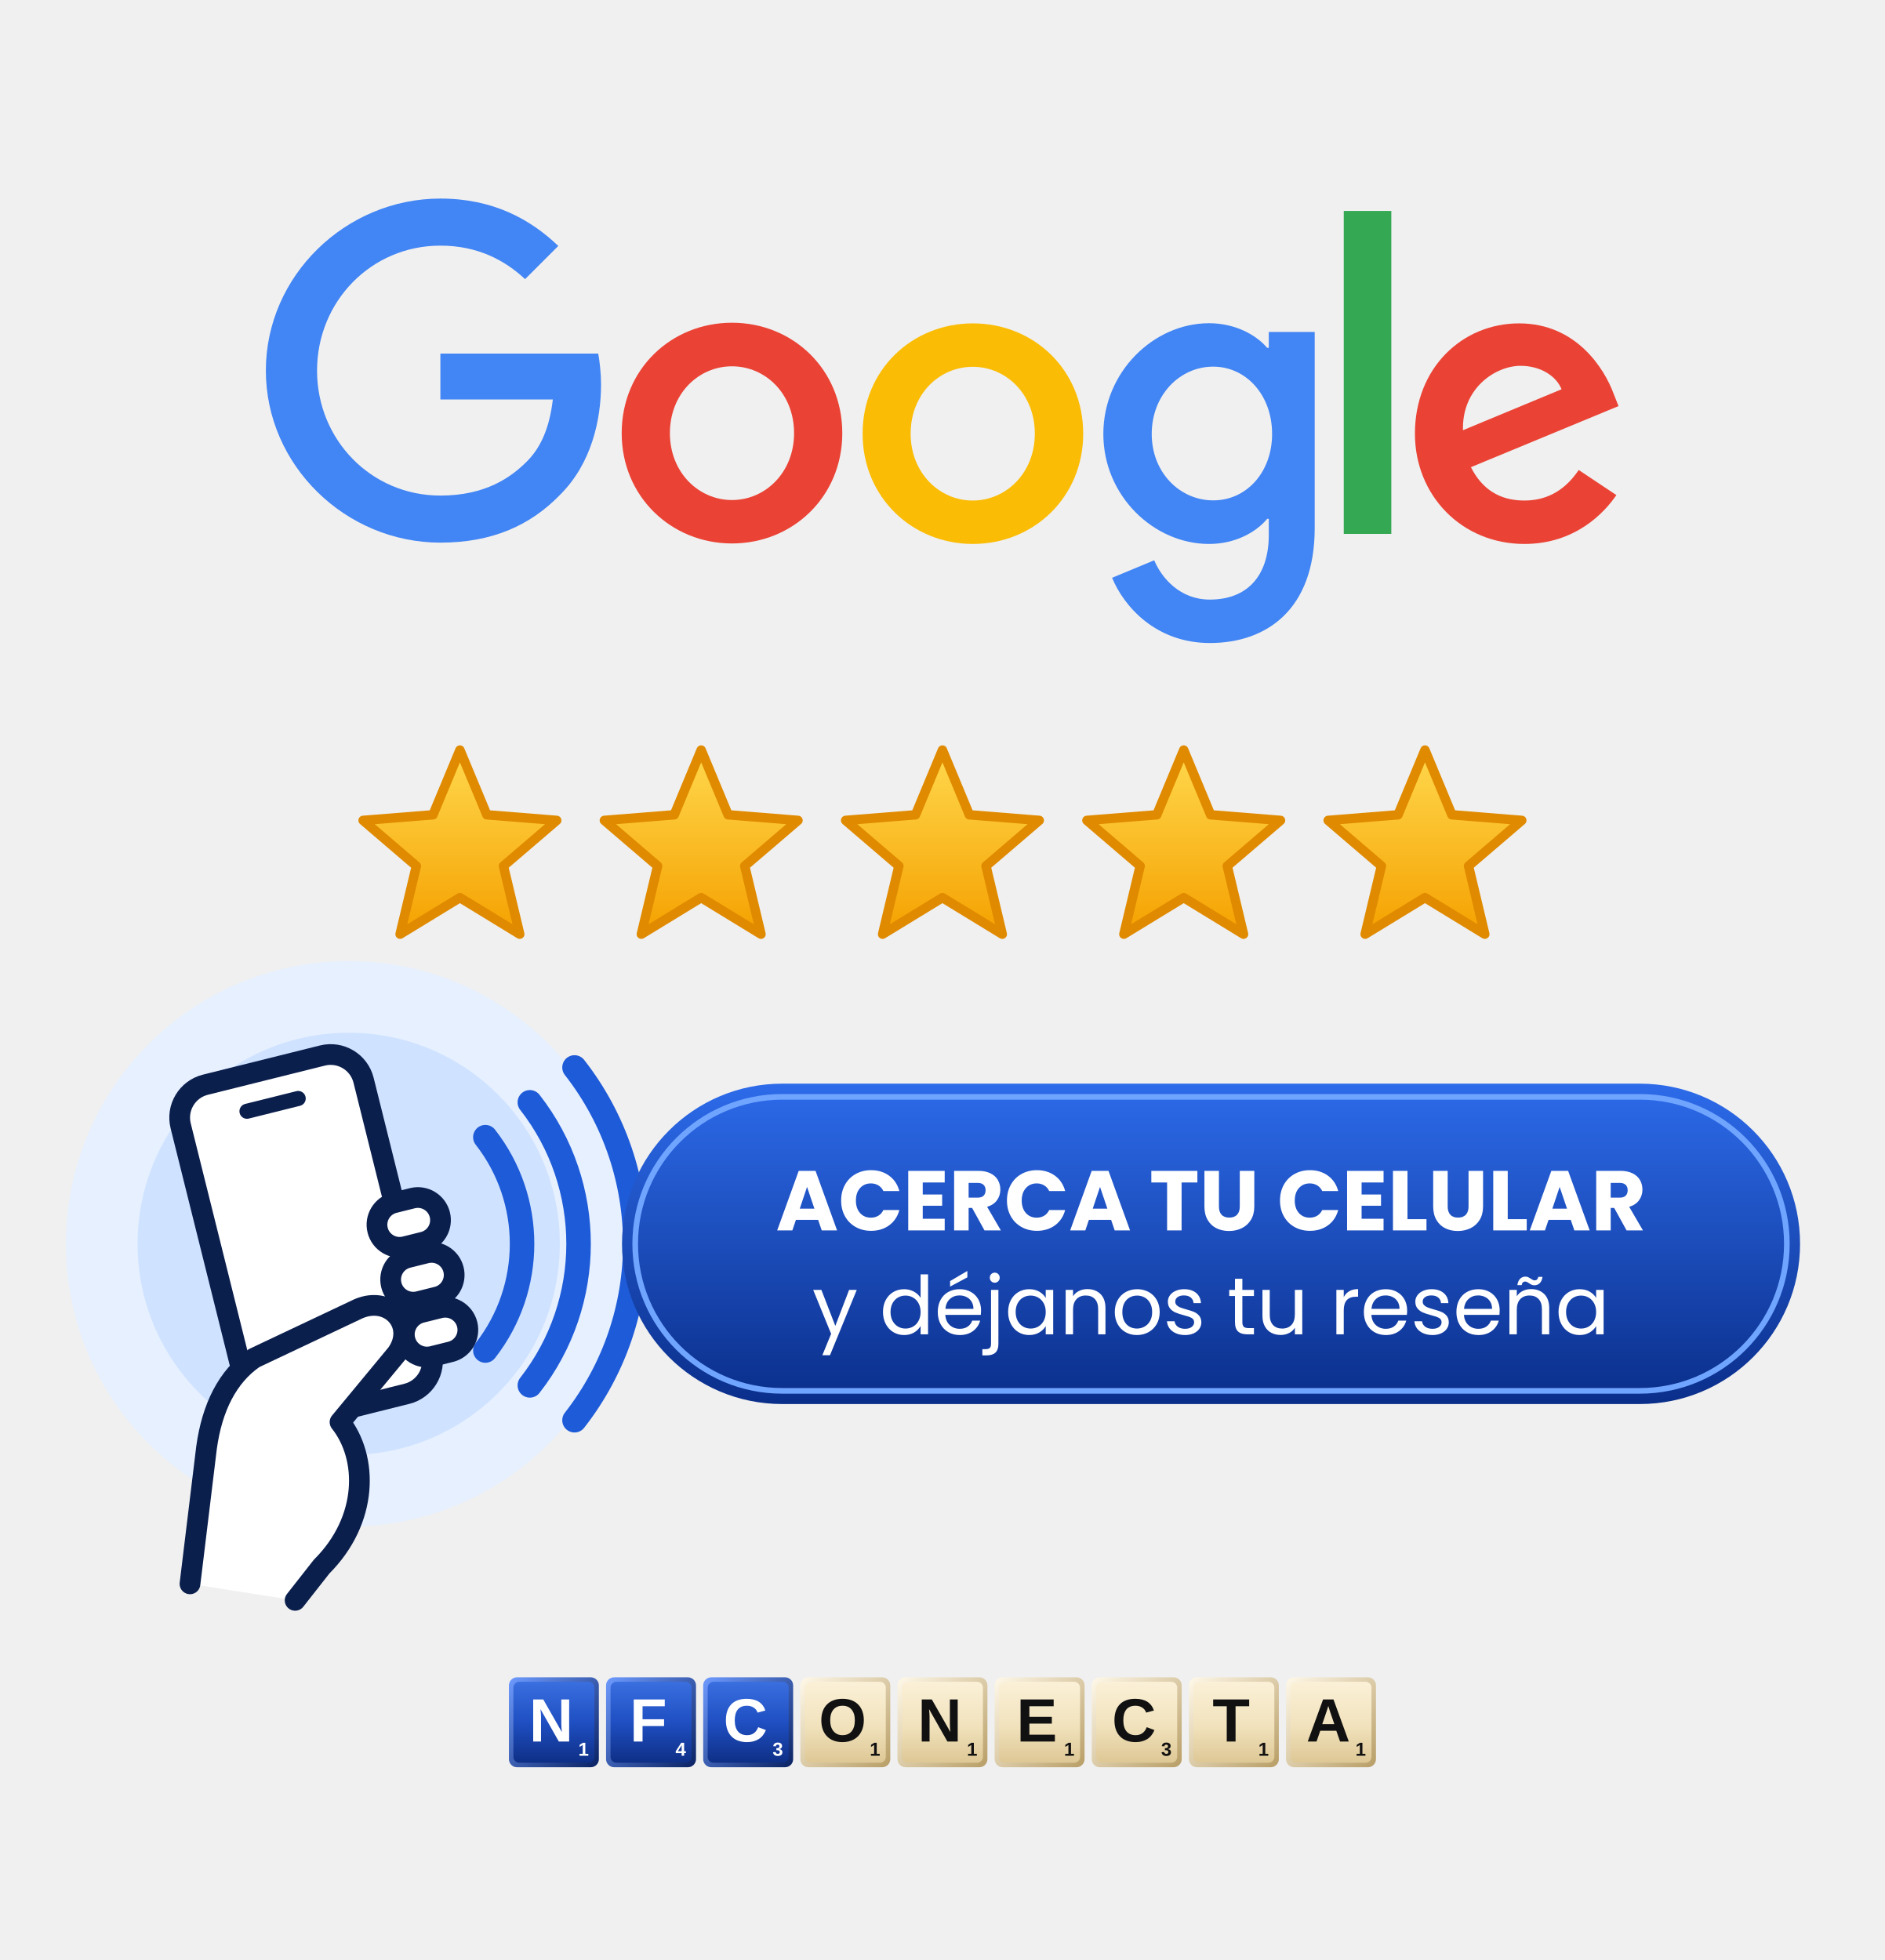
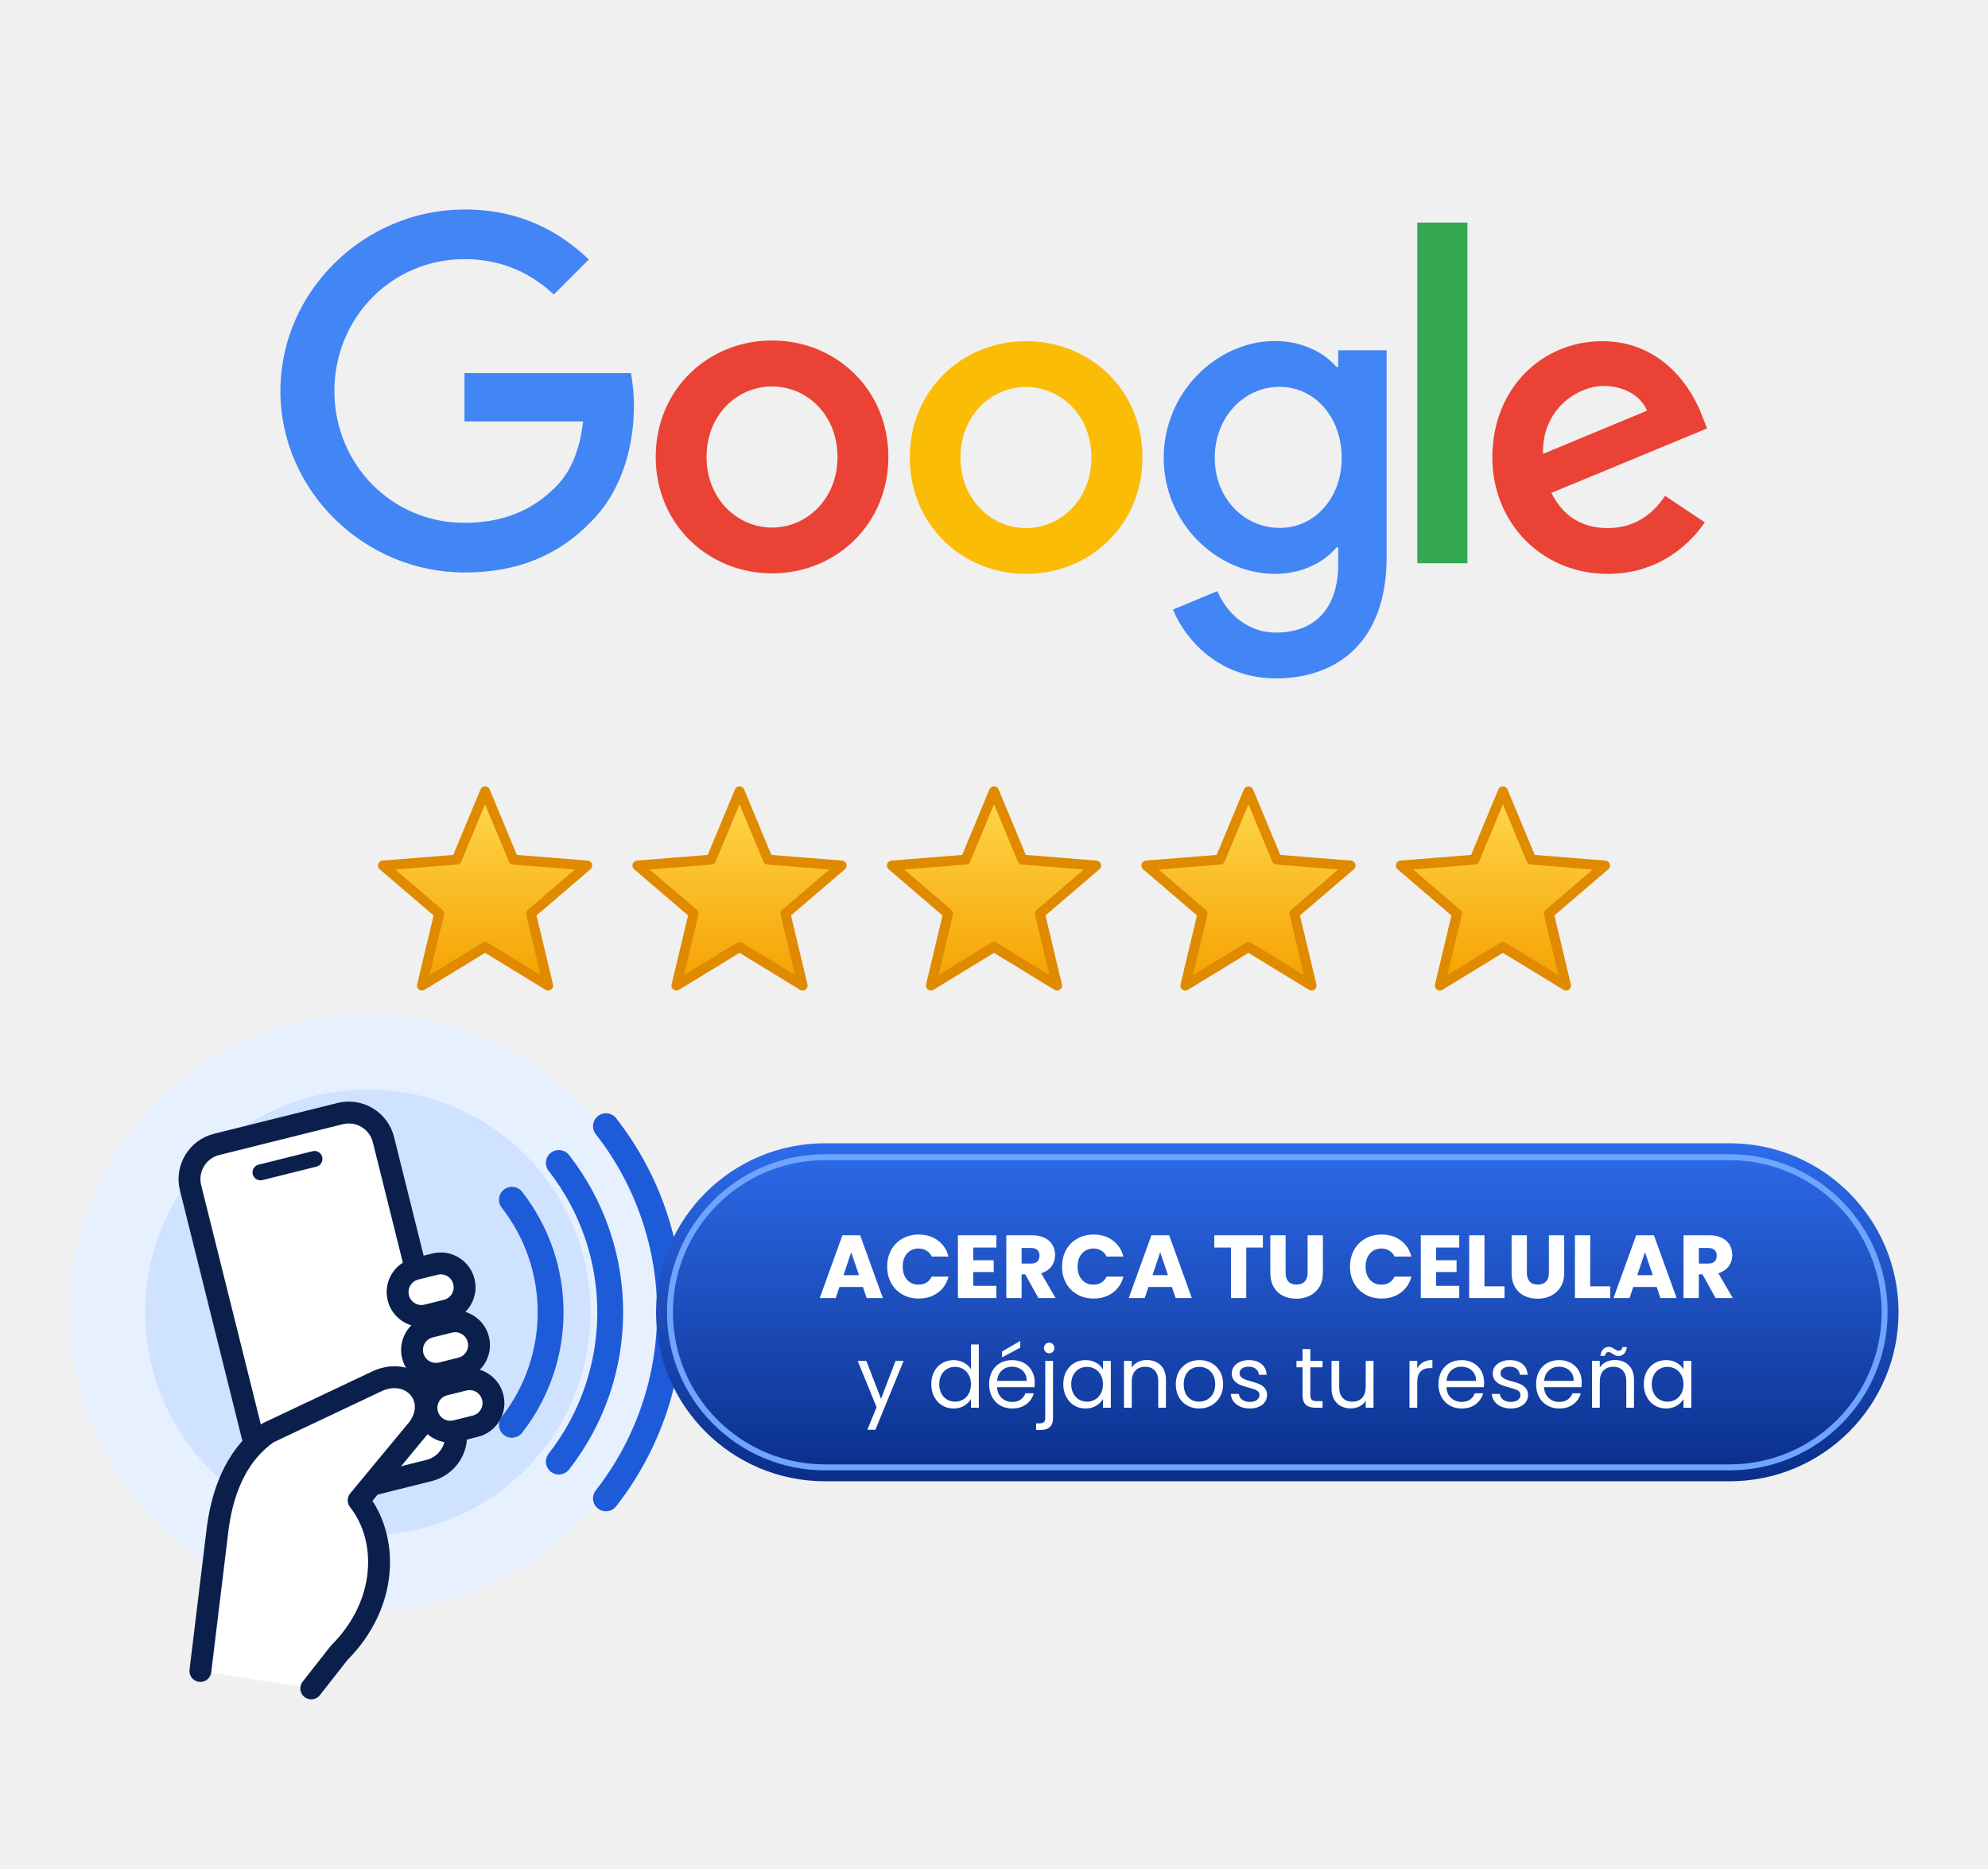
- <svg xmlns="http://www.w3.org/2000/svg" viewBox="0 0 1000 1040" width="1000" height="1040">
+ <svg xmlns="http://www.w3.org/2000/svg" viewBox="0 0 1000 940" width="1000" height="940">
  <defs>
    <linearGradient id="pastilla" x1="0" y1="0" x2="0" y2="1">
      <stop offset="0" stop-color="#2D6BEA" />
      <stop offset="1" stop-color="#0A2E8A" />
    </linearGradient>
    <linearGradient id="estrella" x1="0" y1="0" x2="0" y2="1">
      <stop offset="0" stop-color="#FFD84D" />
      <stop offset="1" stop-color="#F5A100" />
    </linearGradient>
    <linearGradient id="ola" x1="0" y1="0" x2="1" y2="1">
      <stop offset="0" stop-color="#0A2E8A" />
      <stop offset="1" stop-color="#2F7BF2" />
    </linearGradient>
    <clipPath id="recorte">
-       <rect width="1000" height="1040" rx="40" />
+       <rect width="1000" height="940" rx="40" />
    </clipPath>
-   </defs>
-   <defs>
-     <linearGradient id="azul" x1="0" y1="0" x2="0" y2="1">
-       <stop offset="0" stop-color="#3A6FE0" />
-       <stop offset="0.5" stop-color="#1F4FC2" />
-       <stop offset="1" stop-color="#0E2F86" />
-     </linearGradient>
-     <linearGradient id="azul-borde" x1="0" y1="0" x2="1" y2="1">
-       <stop offset="0" stop-color="#6E9BFF" />
-       <stop offset="1" stop-color="#0A2263" />
-     </linearGradient>
-     <linearGradient id="marfil" x1="0" y1="0" x2="0" y2="1">
-       <stop offset="0" stop-color="#FBF1D8" />
-       <stop offset="0.55" stop-color="#F1E2BC" />
-       <stop offset="1" stop-color="#DDC795" />
-     </linearGradient>
-     <linearGradient id="marfil-borde" x1="0" y1="0" x2="1" y2="1">
-       <stop offset="0" stop-color="#FFF9EA" />
-       <stop offset="1" stop-color="#B89E66" />
-     </linearGradient>
  </defs>
  <g transform="translate(140.0 105) scale(1.40625)">
    <path fill="#EA4335" d="m496.052 102.672l14.204 9.469c-4.61 6.79-15.636 18.44-34.699 18.44c-23.672 0-41.301-18.315-41.301-41.614c0-24.793 17.816-41.613 39.308-41.613c21.616 0 32.206 17.193 35.633 26.475l1.869 4.735l-55.692 23.049c4.236 8.348 10.84 12.584 20.183 12.584c9.345 0 15.823-4.61 20.495-11.525M452.384 87.66l37.19-15.45c-2.056-5.17-8.16-8.845-15.45-8.845c-9.281 0-22.176 8.223-21.74 24.295" />
    <path fill="#34A853" d="M407.407 4.931h17.94v121.85h-17.94z" />
    <path fill="#4285F4" d="M379.125 50.593h17.318V124.6c0 30.711-18.128 43.357-39.558 43.357c-20.183 0-32.33-13.58-36.878-24.606l15.885-6.604c2.865 6.79 9.78 14.827 20.993 14.827c13.767 0 22.24-8.535 22.24-24.482v-5.98h-.623c-4.112 4.983-11.961 9.468-21.928 9.468c-20.807 0-39.87-18.128-39.87-41.488c0-23.486 19.063-41.8 39.870-41.8c9.905 0 17.816 4.423 21.928 9.282h.623zm1.245 38.499c0-14.702-9.78-25.417-22.239-25.417c-12.584 0-23.174 10.715-23.174 25.417c0 14.514 10.59 25.042 23.174 25.042c12.46.063 22.24-10.528 22.24-25.042" />
    <path fill="#EA4335" d="M218.216 88.78c0 23.984-18.688 41.613-41.613 41.613c-22.924 0-41.613-17.691-41.613-41.613c0-24.108 18.689-41.675 41.613-41.675c22.925 0 41.613 17.567 41.613 41.675m-18.19 0c0-14.95-10.84-25.23-23.423-25.23S153.18 73.830 153.18 88.78c0 14.826 10.84 25.23 23.423 25.23c12.584 0 23.423-10.404 23.423-25.23" />
    <path fill="#FBBC05" d="M309.105 88.967c0 23.984-18.689 41.613-41.613 41.613c-22.925 0-41.613-17.63-41.613-41.613c0-24.108 18.688-41.613 41.613-41.613c22.924 0 41.613 17.443 41.613 41.613m-18.253 0c0-14.95-10.839-25.23-23.423-25.23s-23.423 10.28-23.423 25.23c0 14.826 10.84 25.230 23.423 25.23c12.646 0 23.423-10.466 23.423-25.23" />
    <path fill="#4285F4" d="M66.59 112.328c-26.102 0-46.534-21.056-46.534-47.158c0-26.101 20.432-47.157 46.534-47.157c14.079 0 24.357 5.544 31.957 12.646l12.522-12.521C100.479 7.984 86.338.258 66.59.258C30.833.259.744 29.414.744 65.17s30.089 64.912 65.846 64.912c19.312 0 33.889-6.354 45.289-18.19c11.711-11.712 15.324-28.158 15.324-41.489c0-4.174-.498-8.472-1.059-11.649H66.59v17.318h42.423c-1.246 10.84-4.672 18.253-9.718 23.298c-6.105 6.168-15.76 12.958-32.705 12.958" />
  </g>
  <polygon points="244.00,398.00 258.28,432.34 295.36,435.31 267.11,459.51 275.74,495.69 244.00,476.30 212.26,495.69 220.89,459.51 192.64,435.31 229.72,432.34" fill="url(#estrella)" stroke="#E08A00" stroke-width="5" stroke-linejoin="round" />
  <polygon points="372.00,398.00 386.28,432.34 423.36,435.31 395.11,459.51 403.74,495.69 372.00,476.30 340.26,495.69 348.89,459.51 320.64,435.31 357.72,432.34" fill="url(#estrella)" stroke="#E08A00" stroke-width="5" stroke-linejoin="round" />
  <polygon points="500.00,398.00 514.28,432.34 551.36,435.31 523.11,459.51 531.74,495.69 500.00,476.30 468.26,495.69 476.89,459.51 448.64,435.31 485.72,432.34" fill="url(#estrella)" stroke="#E08A00" stroke-width="5" stroke-linejoin="round" />
  <polygon points="628.00,398.00 642.28,432.34 679.36,435.31 651.11,459.51 659.74,495.69 628.00,476.30 596.26,495.69 604.89,459.51 576.64,435.31 613.72,432.34" fill="url(#estrella)" stroke="#E08A00" stroke-width="5" stroke-linejoin="round" />
  <polygon points="756.00,398.00 770.28,432.34 807.36,435.31 779.11,459.51 787.74,495.69 756.00,476.30 724.26,495.69 732.89,459.51 704.64,435.31 741.72,432.34" fill="url(#estrella)" stroke="#E08A00" stroke-width="5" stroke-linejoin="round" />
  <circle cx="185" cy="660.0" r="150" fill="#E6F0FF" />
  <circle cx="185" cy="660.0" r="112" fill="#CFE2FF" />
  <path d="M257.5,603.4 A92,92 0 0 1 257.5,716.6" fill="none" stroke="#1E5BD8" stroke-width="13" stroke-linecap="round" />
  <path d="M281.1,584.9 A122,122 0 0 1 281.1,735.1" fill="none" stroke="#1E5BD8" stroke-width="13" stroke-linecap="round" />
  <path d="M304.8,566.4 A152,152 0 0 1 304.8,753.6" fill="none" stroke="#1E5BD8" stroke-width="13" stroke-linecap="round" />
  <g transform="translate(163 660.0) rotate(-14)">
    <rect x="-50" y="-95" width="100" height="185" rx="18" fill="#FFFFFF" stroke="#0B1F4D" stroke-width="11" stroke-linejoin="round" stroke-linecap="round" />
    <line x1="-14" y1="-76" x2="14" y2="-76" stroke="#0B1F4D" stroke-width="8" stroke-linecap="round" />
    <path d="M-104,160 L-78,92 C-70,72 -58,58 -42,52 L18,40 C36,37 46,56 32,68 L-6,96 C4,118 -4,150 -34,168 L-52,182" fill="#FFFFFF" stroke="#0B1F4D" stroke-width="11" stroke-linejoin="round" stroke-linecap="round" />
    <rect x="38" y="-10" width="34" height="24" rx="12" fill="#FFFFFF" stroke="#0B1F4D" stroke-width="11" stroke-linejoin="round" stroke-linecap="round" />
    <rect x="38" y="20" width="34" height="24" rx="12" fill="#FFFFFF" stroke="#0B1F4D" stroke-width="11" stroke-linejoin="round" stroke-linecap="round" />
    <rect x="38" y="50" width="34" height="24" rx="12" fill="#FFFFFF" stroke="#0B1F4D" stroke-width="11" stroke-linejoin="round" stroke-linecap="round" />
  </g>
  <rect x="330" y="575" width="625" height="170" rx="85.0" fill="url(#pastilla)" />
  <rect x="337" y="582" width="611" height="156" rx="78.0" fill="none" stroke="#6FA4FF" stroke-width="3" />
  <path d="M434.06 647.28H422.27L420.38 652.86H412.33L423.75 621.27H432.67L444.1 652.86H435.95ZM432.08 641.34 428.17 629.78 424.3 641.34ZM462.14 620.91Q467.77 620.91 471.77 623.88Q475.78 626.85 477.13 631.98H468.67Q467.72 630 465.99 628.97Q464.26 627.93 462.05 627.93Q458.5 627.93 456.29 630.41Q454.09 632.88 454.09 637.02Q454.09 641.16 456.29 643.64Q458.5 646.11 462.05 646.11Q464.26 646.11 465.99 645.08Q467.72 644.04 468.67 642.06H477.13Q475.78 647.19 471.77 650.14Q467.77 653.09 462.14 653.09Q457.55 653.09 453.93 651.04Q450.31 648.99 448.28 645.35Q446.26 641.7 446.26 637.02Q446.26 632.34 448.28 628.67Q450.31 625.01 453.93 622.96Q457.55 620.91 462.14 620.91ZM489.55 627.44V633.83H499.85V639.77H489.55V646.7H501.2V652.86H481.85V621.27H501.2V627.44ZM522.31 652.86 515.74 640.94H513.89V652.86H506.2V621.27H519.11Q522.85 621.27 525.48 622.58Q528.11 623.88 529.42 626.15Q530.72 628.43 530.72 631.22Q530.72 634.37 528.94 636.84Q527.17 639.32 523.7 640.35L530.99 652.86ZM513.89 635.49H518.66Q520.78 635.49 521.83 634.46Q522.89 633.42 522.89 631.53Q522.89 629.73 521.83 628.7Q520.78 627.66 518.66 627.66H513.89ZM550.12 620.91Q555.74 620.91 559.75 623.88Q563.75 626.85 565.1 631.98H556.64Q555.7 630 553.96 628.97Q552.23 627.93 550.03 627.93Q546.47 627.93 544.27 630.41Q542.06 632.88 542.06 637.02Q542.06 641.16 544.27 643.64Q546.47 646.11 550.03 646.11Q552.23 646.11 553.96 645.08Q555.7 644.04 556.64 642.06H565.1Q563.75 647.19 559.75 650.14Q555.74 653.09 550.12 653.09Q545.53 653.09 541.9 651.04Q538.28 648.99 536.26 645.35Q534.23 641.7 534.23 637.02Q534.23 632.34 536.26 628.67Q538.28 625.01 541.9 622.96Q545.53 620.91 550.12 620.91ZM589.49 647.28H577.7L575.81 652.86H567.76L579.19 621.27H588.1L599.53 652.86H591.38ZM587.51 641.34 583.6 629.78 579.73 641.34ZM635.25 621.27V627.44H626.88V652.86H619.19V627.44H610.82V621.27ZM646.69 621.27V640.17Q646.69 643.01 648.08 644.54Q649.48 646.07 652.18 646.07Q654.88 646.07 656.32 644.54Q657.75 643.01 657.75 640.17V621.27H665.45V640.13Q665.45 644.36 663.65 647.28Q661.85 650.21 658.81 651.69Q655.78 653.18 652.04 653.18Q648.31 653.18 645.36 651.71Q642.41 650.25 640.7 647.3Q638.99 644.36 638.99 640.13V621.27ZM694.97 620.91Q700.6 620.91 704.6 623.88Q708.61 626.85 709.96 631.98H701.5Q700.55 630 698.82 628.97Q697.09 627.93 694.88 627.93Q691.33 627.93 689.12 630.41Q686.92 632.88 686.92 637.02Q686.92 641.16 689.12 643.64Q691.33 646.11 694.88 646.11Q697.09 646.11 698.82 645.08Q700.55 644.04 701.5 642.06H709.96Q708.61 647.19 704.6 650.14Q700.6 653.09 694.97 653.09Q690.38 653.09 686.76 651.04Q683.13 648.99 681.11 645.35Q679.09 641.7 679.09 637.02Q679.09 632.34 681.11 628.67Q683.13 625.01 686.76 622.96Q690.38 620.91 694.97 620.91ZM722.38 627.44V633.83H732.68V639.77H722.38V646.7H734.03V652.86H714.68V621.27H734.03V627.44ZM746.72 646.92H756.8V652.86H739.02V621.27H746.72ZM768.05 621.27V640.17Q768.05 643.01 769.45 644.54Q770.84 646.07 773.54 646.07Q776.24 646.07 777.68 644.54Q779.12 643.01 779.12 640.17V621.27H786.82V640.13Q786.82 644.36 785.02 647.28Q783.22 650.21 780.18 651.69Q777.14 653.18 773.41 653.18Q769.67 653.18 766.72 651.71Q763.78 650.25 762.07 647.3Q760.36 644.36 760.36 640.13V621.27ZM799.91 646.92H809.99V652.86H792.22V621.27H799.91ZM833.35 647.28H821.56L819.67 652.86H811.61L823.04 621.27H831.95L843.38 652.86H835.24ZM831.37 641.34 827.45 629.78 823.58 641.34ZM862.96 652.86 856.39 640.94H854.54V652.86H846.85V621.27H859.76Q863.5 621.27 866.13 622.58Q868.76 623.88 870.07 626.15Q871.37 628.43 871.37 631.22Q871.37 634.37 869.59 636.84Q867.82 639.32 864.35 640.35L871.64 652.86ZM854.54 635.49H859.31Q861.43 635.49 862.48 634.46Q863.54 633.42 863.54 631.53Q863.54 629.73 862.48 628.7Q861.43 627.66 859.31 627.66H854.54ZM454.53 684.44 440.34 719.1H436.29L440.94 707.75L431.43 684.44H435.78L443.17 703.53L450.48 684.44ZM479.68 684.06Q482.43 684.06 484.8 685.32Q487.16 686.59 488.41 688.66V676.19H492.37V708.01H488.41V703.58Q487.25 705.68 484.97 707.04Q482.69 708.39 479.64 708.39Q476.5 708.39 473.94 706.85Q471.38 705.3 469.92 702.5Q468.46 699.71 468.46 696.14Q468.46 692.53 469.92 689.8Q471.38 687.07 473.94 685.56Q476.5 684.06 479.68 684.06ZM480.41 687.45Q478.22 687.45 476.41 688.48Q474.61 689.52 473.53 691.49Q472.46 693.47 472.46 696.14Q472.46 698.85 473.53 700.85Q474.61 702.85 476.41 703.9Q478.22 704.95 480.41 704.95Q482.6 704.95 484.43 703.9Q486.26 702.85 487.33 700.85Q488.41 698.85 488.41 696.18Q488.41 693.52 487.33 691.54Q486.26 689.56 484.43 688.51Q482.6 687.45 480.41 687.45ZM520.36 697.69H501.52Q501.74 701.17 503.91 703.13Q506.08 705.08 509.18 705.08Q511.72 705.08 513.41 703.9Q515.11 702.72 515.8 700.74H520.01Q519.07 704.14 516.23 706.27Q513.39 708.39 509.18 708.39Q505.82 708.39 503.18 706.89Q500.54 705.38 499.03 702.61Q497.53 699.84 497.53 696.18Q497.53 692.53 498.99 689.77Q500.45 687.02 503.09 685.54Q505.74 684.06 509.18 684.06Q512.53 684.06 515.11 685.52Q517.69 686.98 519.09 689.54Q520.49 692.1 520.49 695.32Q520.49 696.44 520.36 697.69ZM509.01 687.37Q506.04 687.37 503.95 689.26Q501.87 691.15 501.57 694.5H516.45Q516.45 692.27 515.46 690.66Q514.47 689.04 512.77 688.21Q511.07 687.37 509.01 687.37ZM513.22 677.78 504.06 682.68V679.76L513.22 674.38ZM525.13 677.95Q525.13 676.83 525.88 676.06Q526.64 675.28 527.75 675.28Q528.87 675.28 529.62 676.06Q530.38 676.83 530.38 677.95Q530.38 679.07 529.62 679.84Q528.87 680.62 527.75 680.62Q526.64 680.62 525.88 679.84Q525.13 679.07 525.13 677.95ZM529.69 713.12Q529.69 716.26 528.1 717.72Q526.51 719.19 523.45 719.19H521.18V715.88H522.81Q524.44 715.88 525.11 715.23Q525.78 714.59 525.78 713.04V684.44H529.69ZM546.03 684.06Q549.13 684.06 551.4 685.39Q553.68 686.72 554.8 688.74V684.44H558.76V708.01H554.8V703.62Q553.64 705.68 551.34 707.04Q549.04 708.39 545.99 708.39Q542.85 708.39 540.31 706.85Q537.77 705.3 536.31 702.5Q534.85 699.71 534.85 696.14Q534.85 692.53 536.31 689.8Q537.77 687.07 540.33 685.56Q542.89 684.06 546.03 684.06ZM546.8 687.45Q544.61 687.45 542.8 688.48Q541 689.52 539.92 691.49Q538.85 693.47 538.85 696.14Q538.85 698.85 539.92 700.85Q541 702.85 542.8 703.9Q544.61 704.95 546.8 704.95Q549 704.95 550.82 703.9Q552.65 702.85 553.73 700.85Q554.8 698.85 554.8 696.18Q554.8 693.52 553.73 691.54Q552.65 689.56 550.82 688.51Q549 687.45 546.8 687.45ZM586.49 694.12V708.01H582.62V694.68Q582.62 691.15 580.86 689.28Q579.1 687.41 576.04 687.41Q572.95 687.41 571.12 689.35Q569.29 691.28 569.29 694.98V708.01H565.38V684.44H569.29V687.8Q570.45 685.99 572.45 685Q574.45 684.01 576.86 684.01Q581.16 684.01 583.83 686.61Q586.49 689.22 586.49 694.12ZM591.44 696.18Q591.44 692.57 593.01 689.8Q594.58 687.02 597.29 685.54Q599.99 684.06 603.35 684.06Q606.7 684.06 609.41 685.54Q612.12 687.02 613.69 689.77Q615.26 692.53 615.26 696.18Q615.26 699.84 613.65 702.61Q612.03 705.38 609.28 706.89Q606.53 708.39 603.18 708.39Q599.87 708.39 597.18 706.89Q594.49 705.38 592.96 702.61Q591.44 699.84 591.44 696.18ZM611.26 696.18Q611.26 693.34 610.14 691.37Q609.02 689.39 607.22 688.42Q605.41 687.45 603.31 687.45Q601.16 687.45 599.37 688.42Q597.59 689.39 596.51 691.37Q595.44 693.34 595.44 696.18Q595.44 699.06 596.49 701.04Q597.54 703.02 599.31 703.99Q601.07 704.95 603.18 704.95Q605.28 704.95 607.13 703.96Q608.98 702.98 610.12 701Q611.26 699.02 611.26 696.18ZM619.13 701.08H623.17Q623.34 702.85 624.83 703.96Q626.31 705.08 628.72 705.08Q630.95 705.08 632.24 704.09Q633.53 703.1 633.53 701.6Q633.53 700.05 632.16 699.3Q630.78 698.55 627.9 697.82Q625.28 697.13 623.62 696.42Q621.97 695.71 620.78 694.31Q619.6 692.91 619.6 690.63Q619.6 688.83 620.68 687.32Q621.75 685.82 623.73 684.94Q625.71 684.06 628.25 684.06Q632.16 684.06 634.57 686.03Q636.97 688.01 637.15 691.45H633.23Q633.1 689.6 631.75 688.48Q630.4 687.37 628.12 687.37Q626.01 687.37 624.76 688.27Q623.52 689.17 623.52 690.63Q623.52 691.8 624.27 692.55Q625.02 693.3 626.16 693.75Q627.3 694.2 629.32 694.76Q631.86 695.45 633.45 696.12Q635.04 696.78 636.18 698.12Q637.32 699.45 637.36 701.6Q637.36 703.53 636.29 705.08Q635.21 706.63 633.25 707.51Q631.3 708.39 628.76 708.39Q626.05 708.39 623.9 707.47Q621.75 706.54 620.51 704.89Q619.26 703.23 619.13 701.08ZM659.12 687.67V701.56Q659.12 703.28 659.85 703.99Q660.58 704.7 662.39 704.7H665.27V708.01H661.74Q658.47 708.01 656.84 706.5Q655.21 705 655.21 701.56V687.67H652.15V684.44H655.21V678.51H659.12V684.44H665.27V687.67ZM690.9 684.44V708.01H686.98V704.52Q685.87 706.33 683.87 707.34Q681.87 708.35 679.46 708.35Q676.71 708.35 674.51 707.21Q672.32 706.07 671.05 703.79Q669.78 701.51 669.78 698.25V684.44H673.65V697.73Q673.65 701.21 675.42 703.08Q677.18 704.95 680.23 704.95Q683.37 704.95 685.18 703.02Q686.98 701.08 686.98 697.39V684.44ZM720.52 684.01V688.05H719.49Q712.91 688.05 712.91 695.19V708.01H709V684.44H712.91V688.27Q713.94 686.25 715.86 685.13Q717.77 684.01 720.52 684.01ZM746.41 697.69H727.58Q727.79 701.17 729.96 703.13Q732.13 705.08 735.23 705.08Q737.77 705.08 739.46 703.9Q741.16 702.72 741.85 700.74H746.07Q745.12 704.14 742.28 706.27Q739.44 708.39 735.23 708.39Q731.88 708.39 729.23 706.89Q726.59 705.38 725.08 702.61Q723.58 699.84 723.58 696.18Q723.58 692.53 725.04 689.77Q726.5 687.02 729.14 685.54Q731.79 684.06 735.23 684.06Q738.58 684.06 741.16 685.52Q743.74 686.98 745.14 689.54Q746.54 692.1 746.54 695.32Q746.54 696.44 746.41 697.69ZM735.06 687.37Q732.09 687.37 730 689.26Q727.92 691.15 727.62 694.5H742.5Q742.5 692.27 741.51 690.66Q740.52 689.04 738.82 688.21Q737.12 687.37 735.06 687.37ZM750.41 701.08H754.45Q754.62 702.85 756.11 703.96Q757.59 705.08 760 705.08Q762.23 705.08 763.52 704.09Q764.81 703.1 764.81 701.6Q764.81 700.05 763.44 699.3Q762.06 698.55 759.18 697.82Q756.56 697.13 754.9 696.42Q753.25 695.71 752.06 694.31Q750.88 692.91 750.88 690.63Q750.88 688.83 751.96 687.32Q753.03 685.82 755.01 684.94Q756.99 684.06 759.52 684.06Q763.44 684.06 765.85 686.03Q768.25 688.01 768.43 691.45H764.51Q764.38 689.6 763.03 688.48Q761.67 687.37 759.4 687.37Q757.29 687.37 756.04 688.27Q754.79 689.17 754.79 690.63Q754.79 691.8 755.55 692.55Q756.3 693.3 757.44 693.75Q758.58 694.2 760.6 694.76Q763.14 695.45 764.73 696.12Q766.32 696.78 767.46 698.12Q768.6 699.45 768.64 701.6Q768.64 703.53 767.57 705.08Q766.49 706.63 764.53 707.51Q762.58 708.39 760.04 708.39Q757.33 708.39 755.18 707.47Q753.03 706.54 751.78 704.89Q750.54 703.23 750.41 701.08ZM795.52 697.69H776.68Q776.9 701.17 779.07 703.13Q781.24 705.08 784.34 705.08Q786.87 705.08 788.57 703.9Q790.27 702.72 790.96 700.74H795.17Q794.23 704.14 791.39 706.27Q788.55 708.39 784.34 708.39Q780.98 708.39 778.34 706.89Q775.69 705.38 774.19 702.61Q772.68 699.84 772.68 696.18Q772.68 692.53 774.14 689.77Q775.61 687.02 778.25 685.54Q780.9 684.06 784.34 684.06Q787.69 684.06 790.27 685.52Q792.85 686.98 794.25 689.54Q795.64 692.1 795.64 695.32Q795.64 696.44 795.52 697.69ZM784.16 687.37Q781.2 687.37 779.11 689.26Q777.03 691.15 776.72 694.5H791.6Q791.6 692.27 790.61 690.66Q789.62 689.04 787.93 688.21Q786.23 687.37 784.16 687.37ZM821.92 694.12V708.01H818.05V694.68Q818.05 691.15 816.28 689.28Q814.52 687.41 811.47 687.41Q808.37 687.41 806.54 689.35Q804.72 691.28 804.72 694.98V708.01H800.8V684.44H804.72V687.8Q805.88 685.99 807.88 685Q809.88 684.01 812.29 684.01Q816.59 684.01 819.25 686.61Q821.92 689.22 821.92 694.12ZM809.32 677.39Q810.14 677.39 810.72 677.67Q811.3 677.95 812.11 678.47Q812.72 678.9 813.19 679.13Q813.66 679.37 814.22 679.37Q814.95 679.37 815.47 678.9Q815.98 678.42 816.11 677.52H818.35Q818.09 679.67 816.93 680.83Q815.77 681.99 814.05 681.99Q813.23 681.99 812.61 681.71Q811.98 681.43 811.21 680.87Q810.52 680.44 810.11 680.23Q809.71 680.01 809.15 680.01Q808.42 680.01 807.92 680.49Q807.43 680.96 807.3 681.91H805.02Q805.32 679.71 806.46 678.55Q807.6 677.39 809.32 677.39ZM838.04 684.06Q841.14 684.06 843.42 685.39Q845.7 686.72 846.81 688.74V684.44H850.77V708.01H846.81V703.62Q845.65 705.68 843.35 707.04Q841.05 708.39 838 708.39Q834.86 708.39 832.32 706.85Q829.79 705.3 828.32 702.5Q826.86 699.71 826.86 696.14Q826.86 692.53 828.32 689.8Q829.79 687.07 832.34 685.56Q834.9 684.06 838.04 684.06ZM838.82 687.45Q836.62 687.45 834.82 688.48Q833.01 689.52 831.94 691.49Q830.86 693.47 830.86 696.14Q830.86 698.85 831.94 700.85Q833.01 702.85 834.82 703.9Q836.62 704.95 838.82 704.95Q841.01 704.95 842.84 703.9Q844.66 702.85 845.74 700.85Q846.81 698.85 846.81 696.18Q846.81 693.52 845.74 691.54Q844.66 689.56 842.84 688.51Q841.01 687.45 838.82 687.45Z" fill="#FFFFFF" />
-   <g transform="translate(270.0 890) scale(0.47718)">
-     <g>
-       <rect x="0.0" y="0" width="100.0" height="100.0" rx="9.0" fill="url(#azul-borde)" />
-       <rect x="5.0" y="5.0" width="90.0" height="90.0" rx="6.5" fill="url(#azul)" />
-       <path d="M55.48 71.39 35.1 35.37Q35.69 40.61 35.69 43.8V71.39H27V24.61H38.18L58.87 60.93Q58.27 55.92 58.27 51.8V24.61H66.97V71.39ZM78.48 87.22V85.08H82.06V75.23L78.6 77.39V75.12L82.22 72.78H84.94V85.08H88.26V87.22Z" fill="#FFFFFF" />
-     </g>
-     <g>
-       <rect x="108.0" y="0" width="100.0" height="100.0" rx="9.0" fill="url(#azul-borde)" />
-       <rect x="113.0" y="5.0" width="90.0" height="90.0" rx="6.5" fill="url(#azul)" />
-       <path d="M148.58 32.18V46.66H172.51V54.23H148.58V71.39H138.78V24.61H173.28V32.18ZM194.8 84.28V87.22H192.05V84.28H185.48V82.12L191.58 72.78H194.8V82.14H196.73V84.28ZM192.05 77.41Q192.05 76.86 192.09 76.21Q192.12 75.57 192.14 75.38Q191.88 75.95 191.18 77.04L187.83 82.14H192.05Z" fill="#FFFFFF" />
-     </g>
-     <g>
-       <rect x="216.0" y="0" width="100.0" height="100.0" rx="9.0" fill="url(#azul-borde)" />
-       <rect x="221.0" y="5.0" width="90.0" height="90.0" rx="6.5" fill="url(#azul)" />
-       <path d="M264.84 64.35Q273.71 64.35 277.16 55.45L285.69 58.67Q282.94 65.45 277.61 68.75Q272.28 72.06 264.84 72.06Q253.55 72.06 247.39 65.66Q241.24 59.27 241.24 47.78Q241.24 36.26 247.18 30.09Q253.12 23.91 264.41 23.91Q272.65 23.91 277.83 27.21Q283 30.52 285.1 36.93L276.46 39.28Q275.37 35.76 272.16 33.69Q268.96 31.61 264.61 31.61Q257.97 31.61 254.53 35.73Q251.1 39.85 251.1 47.78Q251.1 55.85 254.63 60.1Q258.17 64.35 264.84 64.35ZM304.08 83.21Q304.08 85.24 302.75 86.35Q301.41 87.46 298.95 87.46Q296.63 87.46 295.25 86.39Q293.88 85.32 293.64 83.3L296.57 83.04Q296.85 85.12 298.94 85.12Q299.98 85.12 300.55 84.61Q301.13 84.1 301.13 83.04Q301.13 82.08 300.43 81.56Q299.73 81.05 298.36 81.05H297.35V78.72H298.3Q299.54 78.72 300.16 78.22Q300.79 77.71 300.79 76.76Q300.79 75.87 300.29 75.37Q299.79 74.86 298.84 74.86Q297.95 74.86 297.4 75.35Q296.85 75.84 296.77 76.74L293.89 76.54Q294.11 74.67 295.44 73.62Q296.76 72.56 298.89 72.56Q301.16 72.56 302.44 73.58Q303.71 74.6 303.71 76.41Q303.71 77.76 302.92 78.63Q302.12 79.5 300.63 79.79V79.83Q302.29 80.03 303.18 80.92Q304.08 81.82 304.08 83.21Z" fill="#FFFFFF" />
-     </g>
-     <g>
-       <rect x="324.0" y="0" width="100.0" height="100.0" rx="9.0" fill="url(#marfil-borde)" />
-       <rect x="329.0" y="5.0" width="90.0" height="90.0" rx="6.5" fill="url(#marfil)" />
-       <path d="M394.59 47.78Q394.59 55.09 391.7 60.63Q388.81 66.18 383.43 69.12Q378.06 72.06 370.88 72.06Q359.86 72.06 353.6 65.56Q347.34 59.07 347.34 47.78Q347.34 36.53 353.58 30.22Q359.83 23.91 370.95 23.91Q382.07 23.91 388.33 30.29Q394.59 36.66 394.59 47.78ZM384.6 47.78Q384.6 40.21 381.01 35.91Q377.42 31.61 370.95 31.61Q364.38 31.61 360.79 35.88Q357.2 40.15 357.2 47.78Q357.2 55.49 360.87 59.92Q364.54 64.35 370.88 64.35Q377.46 64.35 381.03 60.04Q384.6 55.72 384.6 47.78ZM402.48 87.22V85.08H406.06V75.23L402.6 77.39V75.12L406.22 72.78H408.94V85.08H412.26V87.22Z" fill="#111111" />
-     </g>
-     <g>
-       <rect x="432.0" y="0" width="100.0" height="100.0" rx="9.0" fill="url(#marfil-borde)" />
-       <rect x="437.0" y="5.0" width="90.0" height="90.0" rx="6.5" fill="url(#marfil)" />
-       <path d="M487.48 71.39 467.1 35.37Q467.69 40.61 467.69 43.8V71.39H459V24.61H470.18L490.87 60.93Q490.27 55.92 490.27 51.8V24.61H498.97V71.39ZM510.48 87.22V85.08H514.06V75.23L510.6 77.39V75.12L514.22 72.78H516.94V85.08H520.26V87.22Z" fill="#111111" />
-     </g>
-     <g>
-       <rect x="540.0" y="0" width="100.0" height="100.0" rx="9.0" fill="url(#marfil-borde)" />
-       <rect x="545.0" y="5.0" width="90.0" height="90.0" rx="6.5" fill="url(#marfil)" />
-       <path d="M568.87 71.39V24.61H605.66V32.18H578.67V43.93H603.63V51.5H578.67V63.82H607.02V71.39ZM618.48 87.22V85.08H622.06V75.23L618.6 77.39V75.12L622.22 72.78H624.94V85.08H628.26V87.22Z" fill="#111111" />
-     </g>
-     <g>
-       <rect x="648.0" y="0" width="100.0" height="100.0" rx="9.0" fill="url(#marfil-borde)" />
-       <rect x="653.0" y="5.0" width="90.0" height="90.0" rx="6.5" fill="url(#marfil)" />
-       <path d="M696.84 64.35Q705.71 64.35 709.16 55.45L717.69 58.67Q714.94 65.45 709.61 68.75Q704.28 72.06 696.84 72.06Q685.55 72.06 679.39 65.66Q673.24 59.27 673.24 47.78Q673.24 36.26 679.18 30.09Q685.12 23.91 696.41 23.91Q704.65 23.91 709.83 27.21Q715 30.52 717.1 36.93L708.46 39.28Q707.37 35.76 704.16 33.69Q700.96 31.61 696.61 31.61Q689.97 31.61 686.53 35.73Q683.1 39.85 683.1 47.78Q683.1 55.85 686.63 60.1Q690.17 64.35 696.84 64.35ZM736.08 83.21Q736.08 85.24 734.75 86.35Q733.41 87.46 730.95 87.46Q728.63 87.46 727.25 86.39Q725.88 85.32 725.64 83.3L728.57 83.04Q728.85 85.12 730.94 85.12Q731.98 85.12 732.55 84.61Q733.13 84.1 733.13 83.04Q733.13 82.08 732.43 81.56Q731.73 81.05 730.36 81.05H729.35V78.72H730.3Q731.54 78.72 732.16 78.22Q732.79 77.71 732.79 76.76Q732.79 75.87 732.29 75.37Q731.79 74.86 730.84 74.86Q729.95 74.86 729.4 75.35Q728.85 75.84 728.77 76.74L725.89 76.54Q726.11 74.67 727.44 73.62Q728.76 72.56 730.89 72.56Q733.16 72.56 734.44 73.58Q735.71 74.6 735.71 76.41Q735.71 77.76 734.92 78.63Q734.12 79.5 732.63 79.79V79.83Q734.29 80.03 735.18 80.92Q736.08 81.82 736.08 83.21Z" fill="#111111" />
-     </g>
-     <g>
-       <rect x="756.0" y="0" width="100.0" height="100.0" rx="9.0" fill="url(#marfil-borde)" />
-       <rect x="761.0" y="5.0" width="90.0" height="90.0" rx="6.5" fill="url(#marfil)" />
-       <path d="M807.9 32.18V71.39H798.1V32.18H783V24.61H823.04V32.18ZM834.48 87.22V85.08H838.06V75.23L834.6 77.39V75.12L838.22 72.78H840.94V85.08H844.26V87.22Z" fill="#111111" />
-     </g>
-     <g>
-       <rect x="864.0" y="0" width="100.0" height="100.0" rx="9.0" fill="url(#marfil-borde)" />
-       <rect x="869.0" y="5.0" width="90.0" height="90.0" rx="6.5" fill="url(#marfil)" />
-       <path d="M924.07 71.39 919.92 59.44H902.08L897.93 71.39H888.14L905.21 24.61H916.76L933.76 71.39ZM910.98 31.81 910.78 32.54Q910.45 33.74 909.99 35.27Q909.52 36.79 904.28 52.07H917.72L913.11 38.62L911.68 34.1ZM942.48 87.22V85.08H946.06V75.23L942.6 77.39V75.12L946.22 72.78H948.94V85.08H952.26V87.22Z" fill="#111111" />
-     </g>
-   </g>
</svg>
